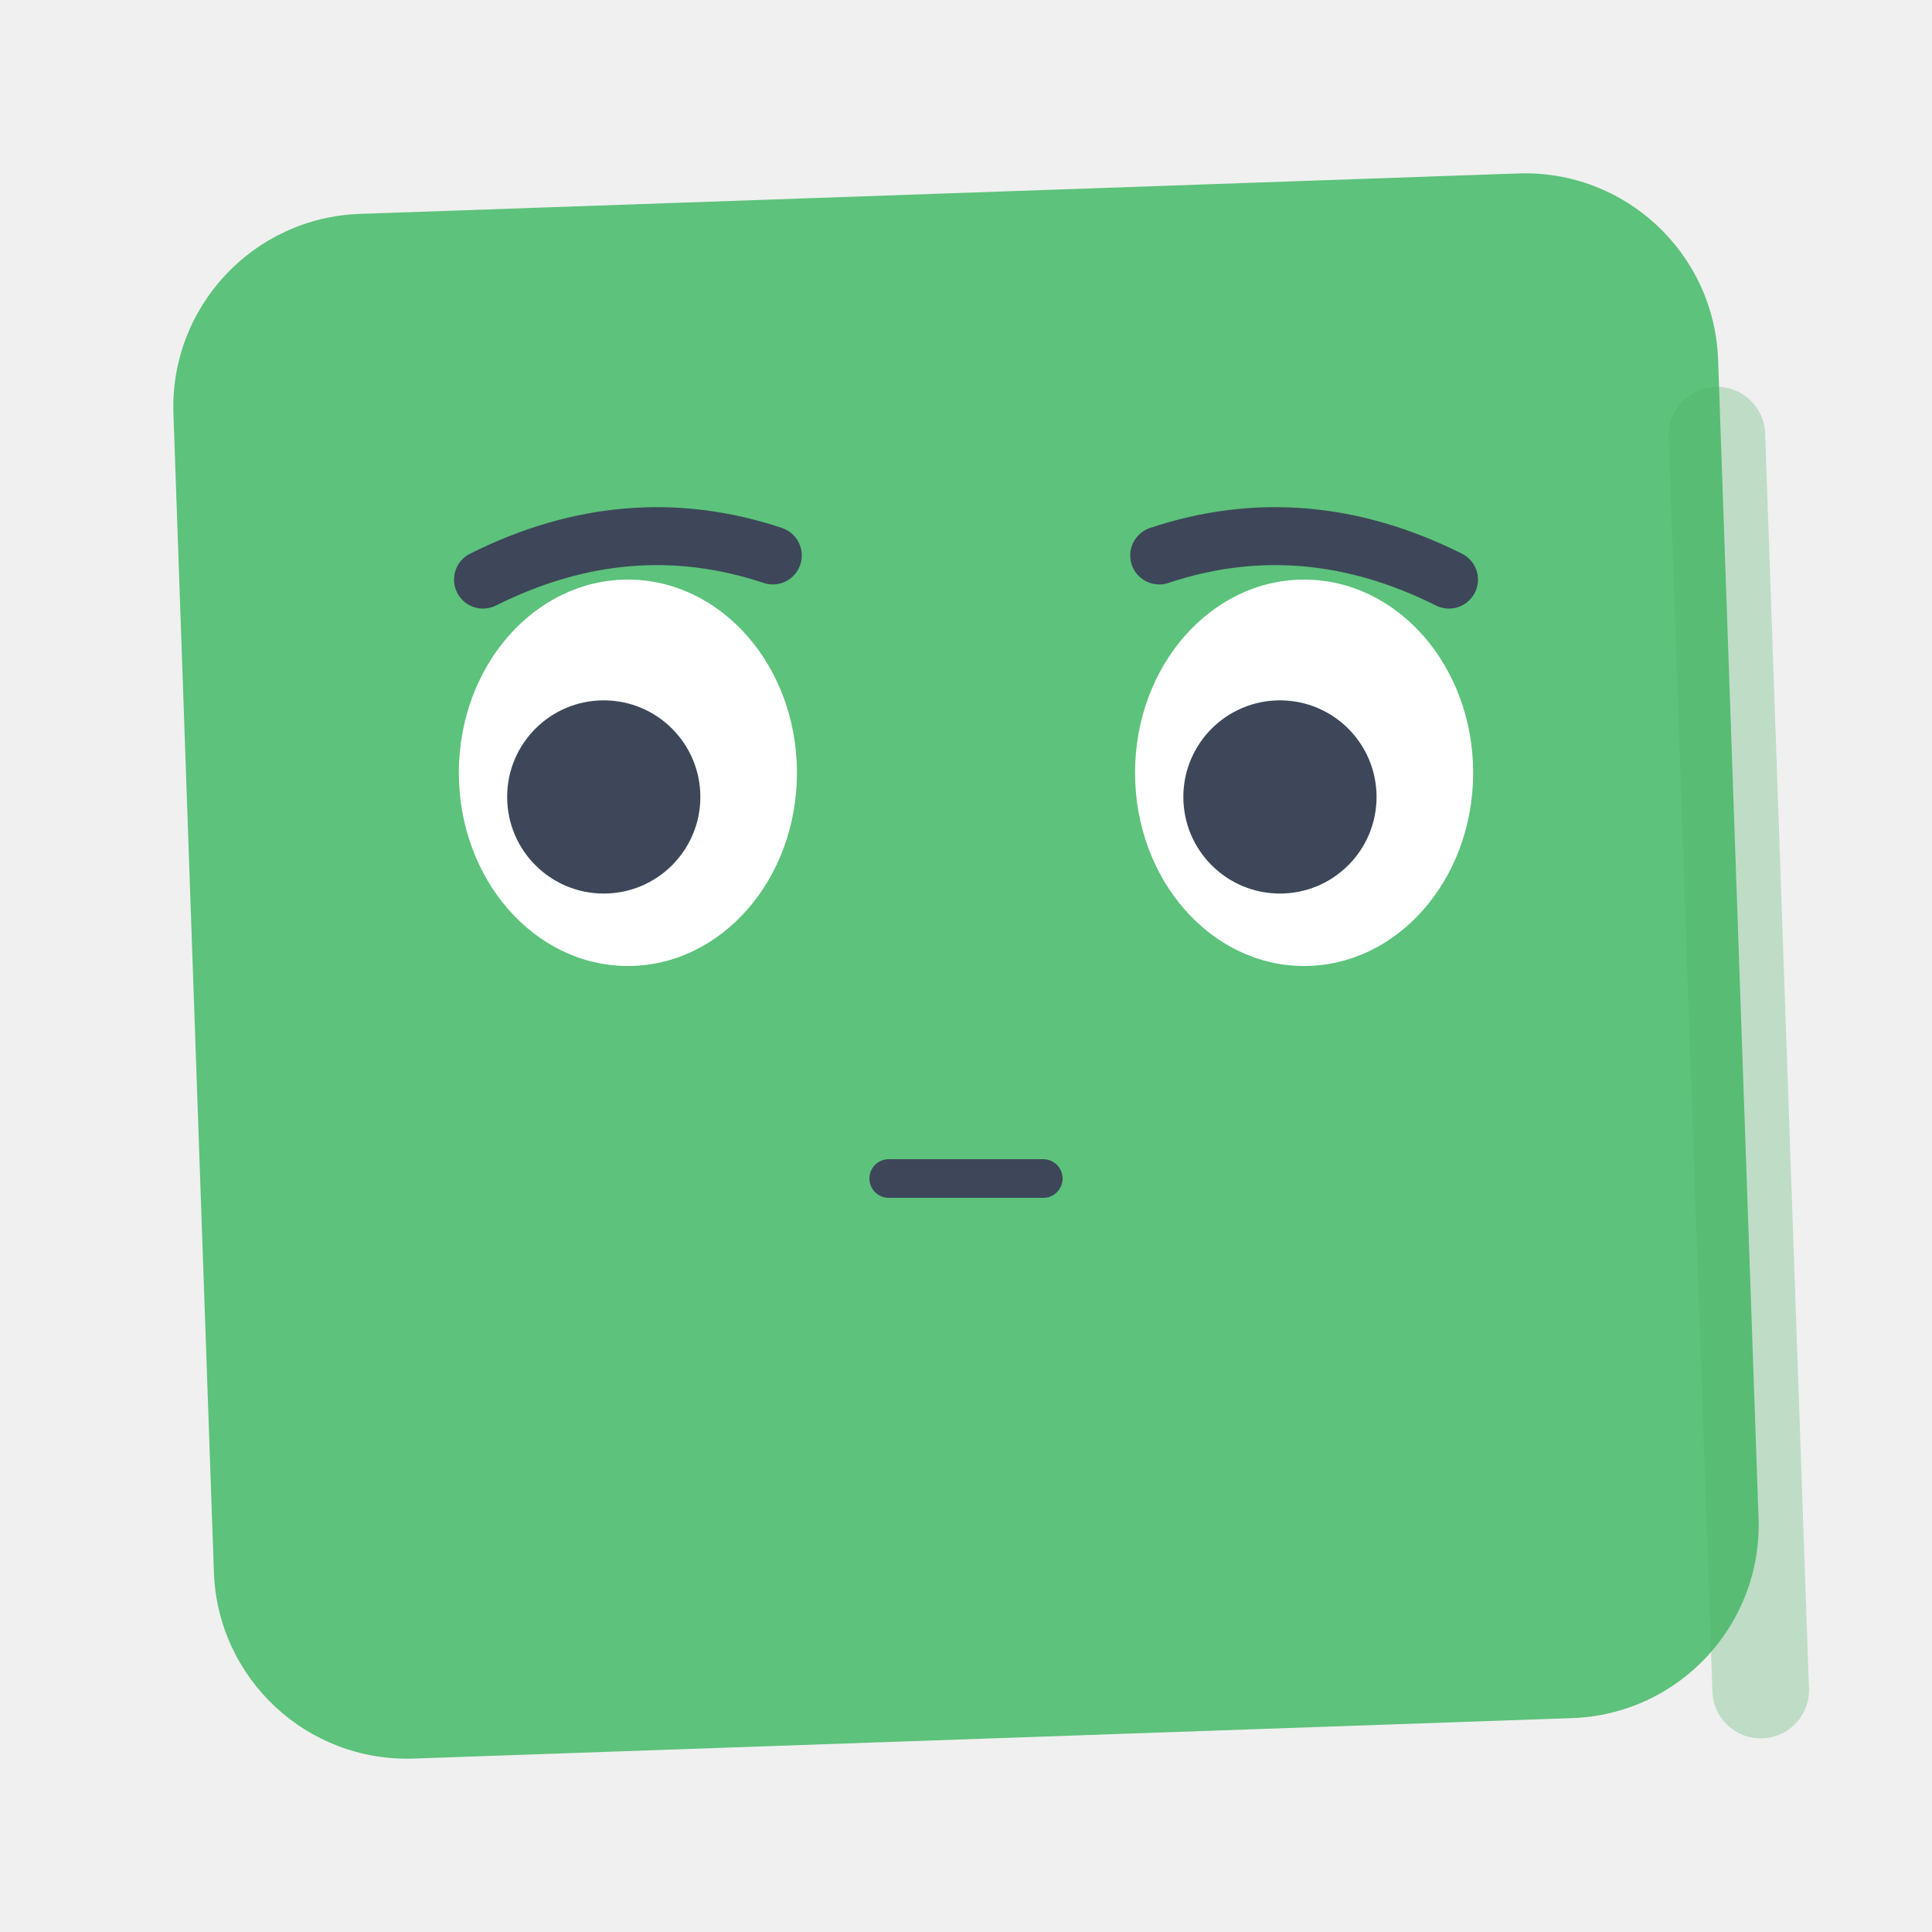
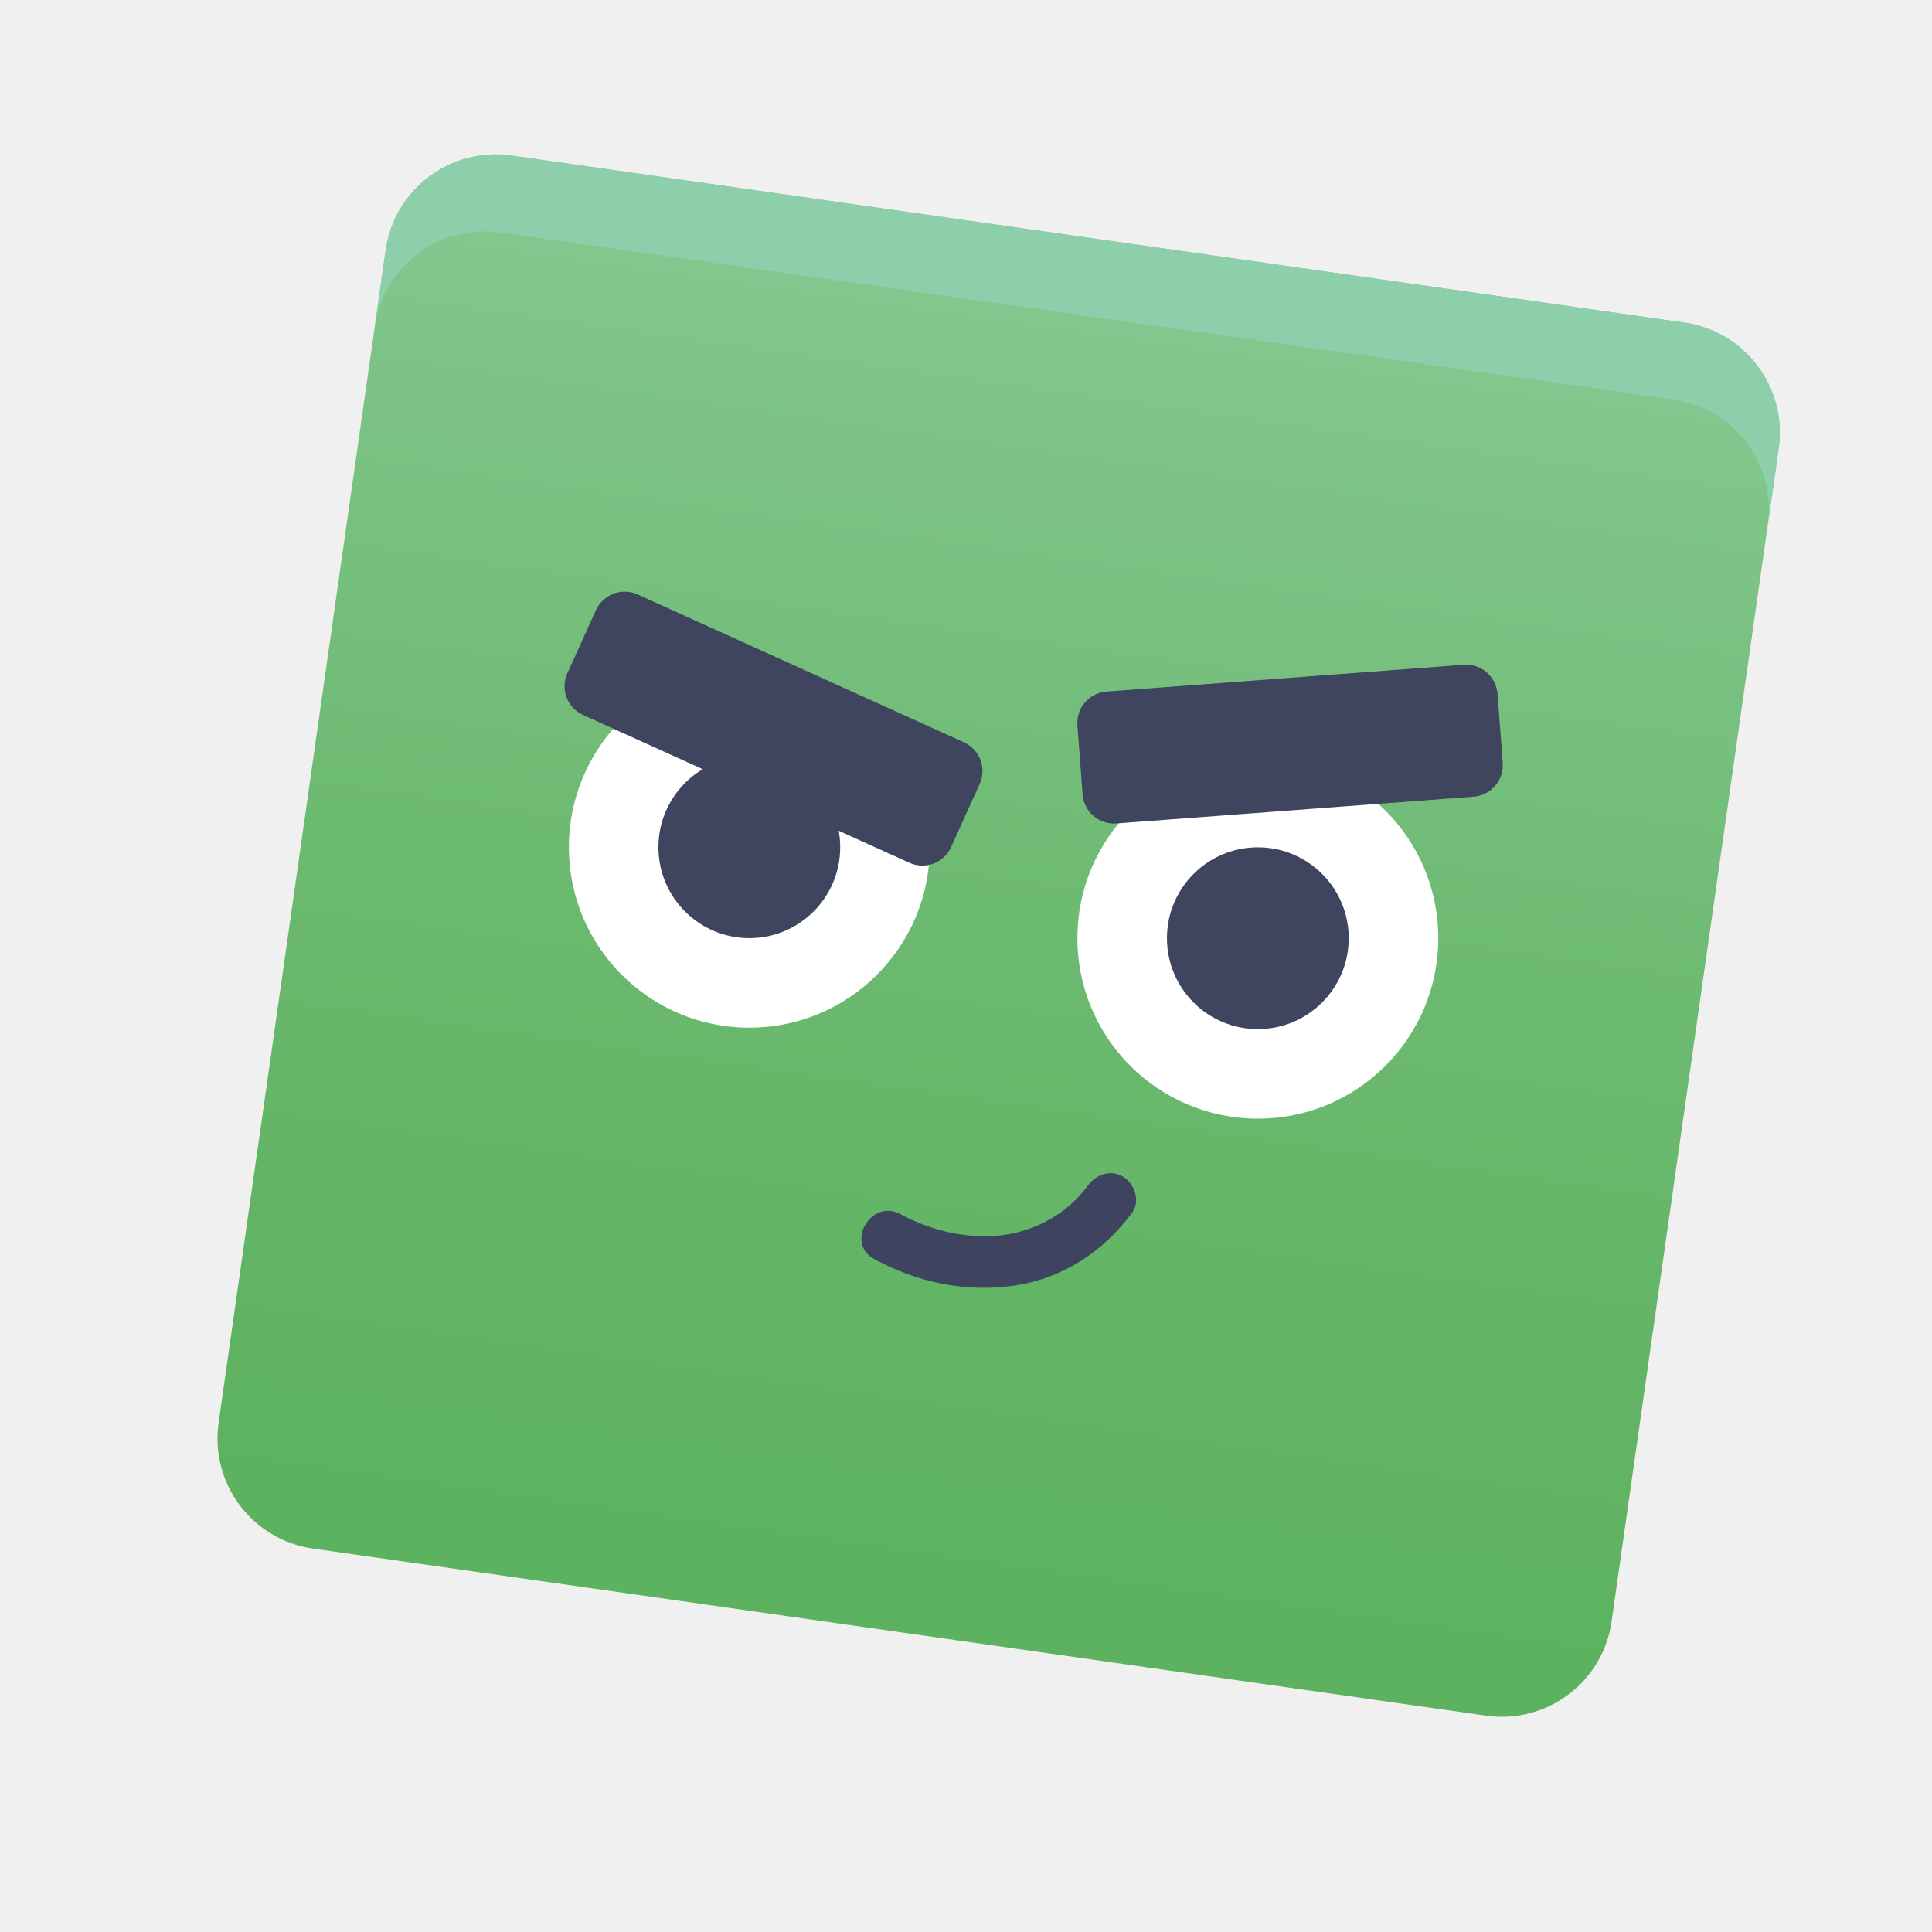
- <svg xmlns="http://www.w3.org/2000/svg" width="400" height="400" viewBox="0 0 400 400" fill="none">
-   <rect x="40" y="40" width="320" height="320" rx="40" fill="#5DC27B" transform="rotate(-2 200 200)" />
-   <ellipse cx="130" cy="160" rx="35" ry="40" fill="white" />
-   <circle cx="125" cy="165" r="20" fill="#3D4759" />
-   <ellipse cx="270" cy="160" rx="35" ry="40" fill="white" />
-   <circle cx="265" cy="165" r="20" fill="#3D4759" />
-   <path d="M 100 120 Q 130 105 160 115" stroke="#3D4759" stroke-width="12" stroke-linecap="round" fill="none" />
-   <path d="M 240 115 Q 270 105 300 120" stroke="#3D4759" stroke-width="12" stroke-linecap="round" fill="none" />
-   <rect x="180" y="240" width="40" height="8" rx="4" fill="#3D4759" />
-   <rect x="350" y="80" width="20" height="280" rx="10" fill="#4CAF68" opacity="0.3" transform="rotate(-2 360 220)" />
+ <svg xmlns="http://www.w3.org/2000/svg" version="1.1" id="Layer_1" x="0px" y="0px" viewBox="0 0 230.84 230.84" style="enable-background:new 0 0 230.84 230.84;" xml:space="preserve">
+   <style type="text/css">
+ 	.st0{fill:url(#SVGID_1_);}
+ 	.st1{fill:#8DCEAB;}
+ 	.st2{fill:#FFFFFF;}
+ 	.st3{fill:#40455F;}
+ 	.st4{fill:#3E4360;}
+ </style>
+   <g>
+     <linearGradient id="SVGID_1_" gradientUnits="userSpaceOnUse" x1="112.654" y1="196.843" x2="112.654" y2="28.721" gradientTransform="matrix(0.99 0.141 0.141 -0.99 -7.9529 206.4552)">
+       <stop offset="0" style="stop-color:#86CA92" />
+       <stop offset="0.108" style="stop-color:#80C58A" />
+       <stop offset="0.482" style="stop-color:#6DBA72" />
+       <stop offset="0.792" style="stop-color:#61B463" />
+       <stop offset="1" style="stop-color:#5CB25E" />
+     </linearGradient>
+     <path class="st0" d="M177.54,204.99L37.41,185.03C30.14,184,25.09,177.27,26.12,170L46.08,29.87c1.04-7.27,7.76-12.32,15.03-11.28   l140.13,19.96c7.27,1.04,12.32,7.76,11.28,15.03l-19.96,140.13C191.54,200.98,184.81,206.03,177.54,204.99z" />
+     <g>
+       <path class="st1" d="M201.25,38.54L61.12,18.58c-7.27-1.04-14,4.02-15.03,11.28l-1.31,9.2c1.04-7.27,7.76-12.32,15.03-11.28    l140.13,19.96c7.27,1.04,12.32,7.76,11.28,15.03l1.31-9.2C213.57,46.31,208.52,39.58,201.25,38.54z" />
+     </g>
+   </g>
+   <g>
+     <circle class="st2" cx="89.53" cy="101.23" r="21.56" />
+     <circle class="st3" cx="89.53" cy="101.23" r="10.86" />
+   </g>
+   <g>
+     <circle class="st2" cx="150.29" cy="112.1" r="21.56" />
+     <circle class="st3" cx="150.29" cy="112.1" r="10.86" />
+   </g>
+   <path class="st3" d="M108.66,103.09L69.67,85.43c-1.9-0.86-2.74-3.09-1.88-4.99l3.41-7.53c0.86-1.9,3.09-2.74,4.99-1.88l38.98,17.66  c1.9,0.86,2.74,3.09,1.88,4.99l-3.41,7.53C112.79,103.1,110.55,103.95,108.66,103.09z" />
+   <path class="st3" d="M176.07,95.19l-42.68,3.2c-2.08,0.16-3.88-1.4-4.04-3.48l-0.62-8.24c-0.16-2.08,1.4-3.88,3.48-4.04l42.68-3.2  c2.08-0.16,3.88,1.4,4.04,3.48l0.62,8.24C179.7,93.22,178.14,95.03,176.07,95.19z" />
+   <g>
+     <g>
+       <path class="st4" d="M104.46,150.44c5.13,2.78,10.92,4.01,16.71,3.17c5.8-0.85,10.7-4.07,14.13-8.76    c0.99-1.36,0.23-3.47-1.11-4.25c-1.57-0.92-3.26-0.24-4.25,1.11c-2.41,3.29-6.2,5.37-10.17,5.87c-4.09,0.51-8.46-0.49-12.17-2.5    C104.08,143.17,100.94,148.53,104.46,150.44L104.46,150.44z" />
+     </g>
+   </g>
</svg>
